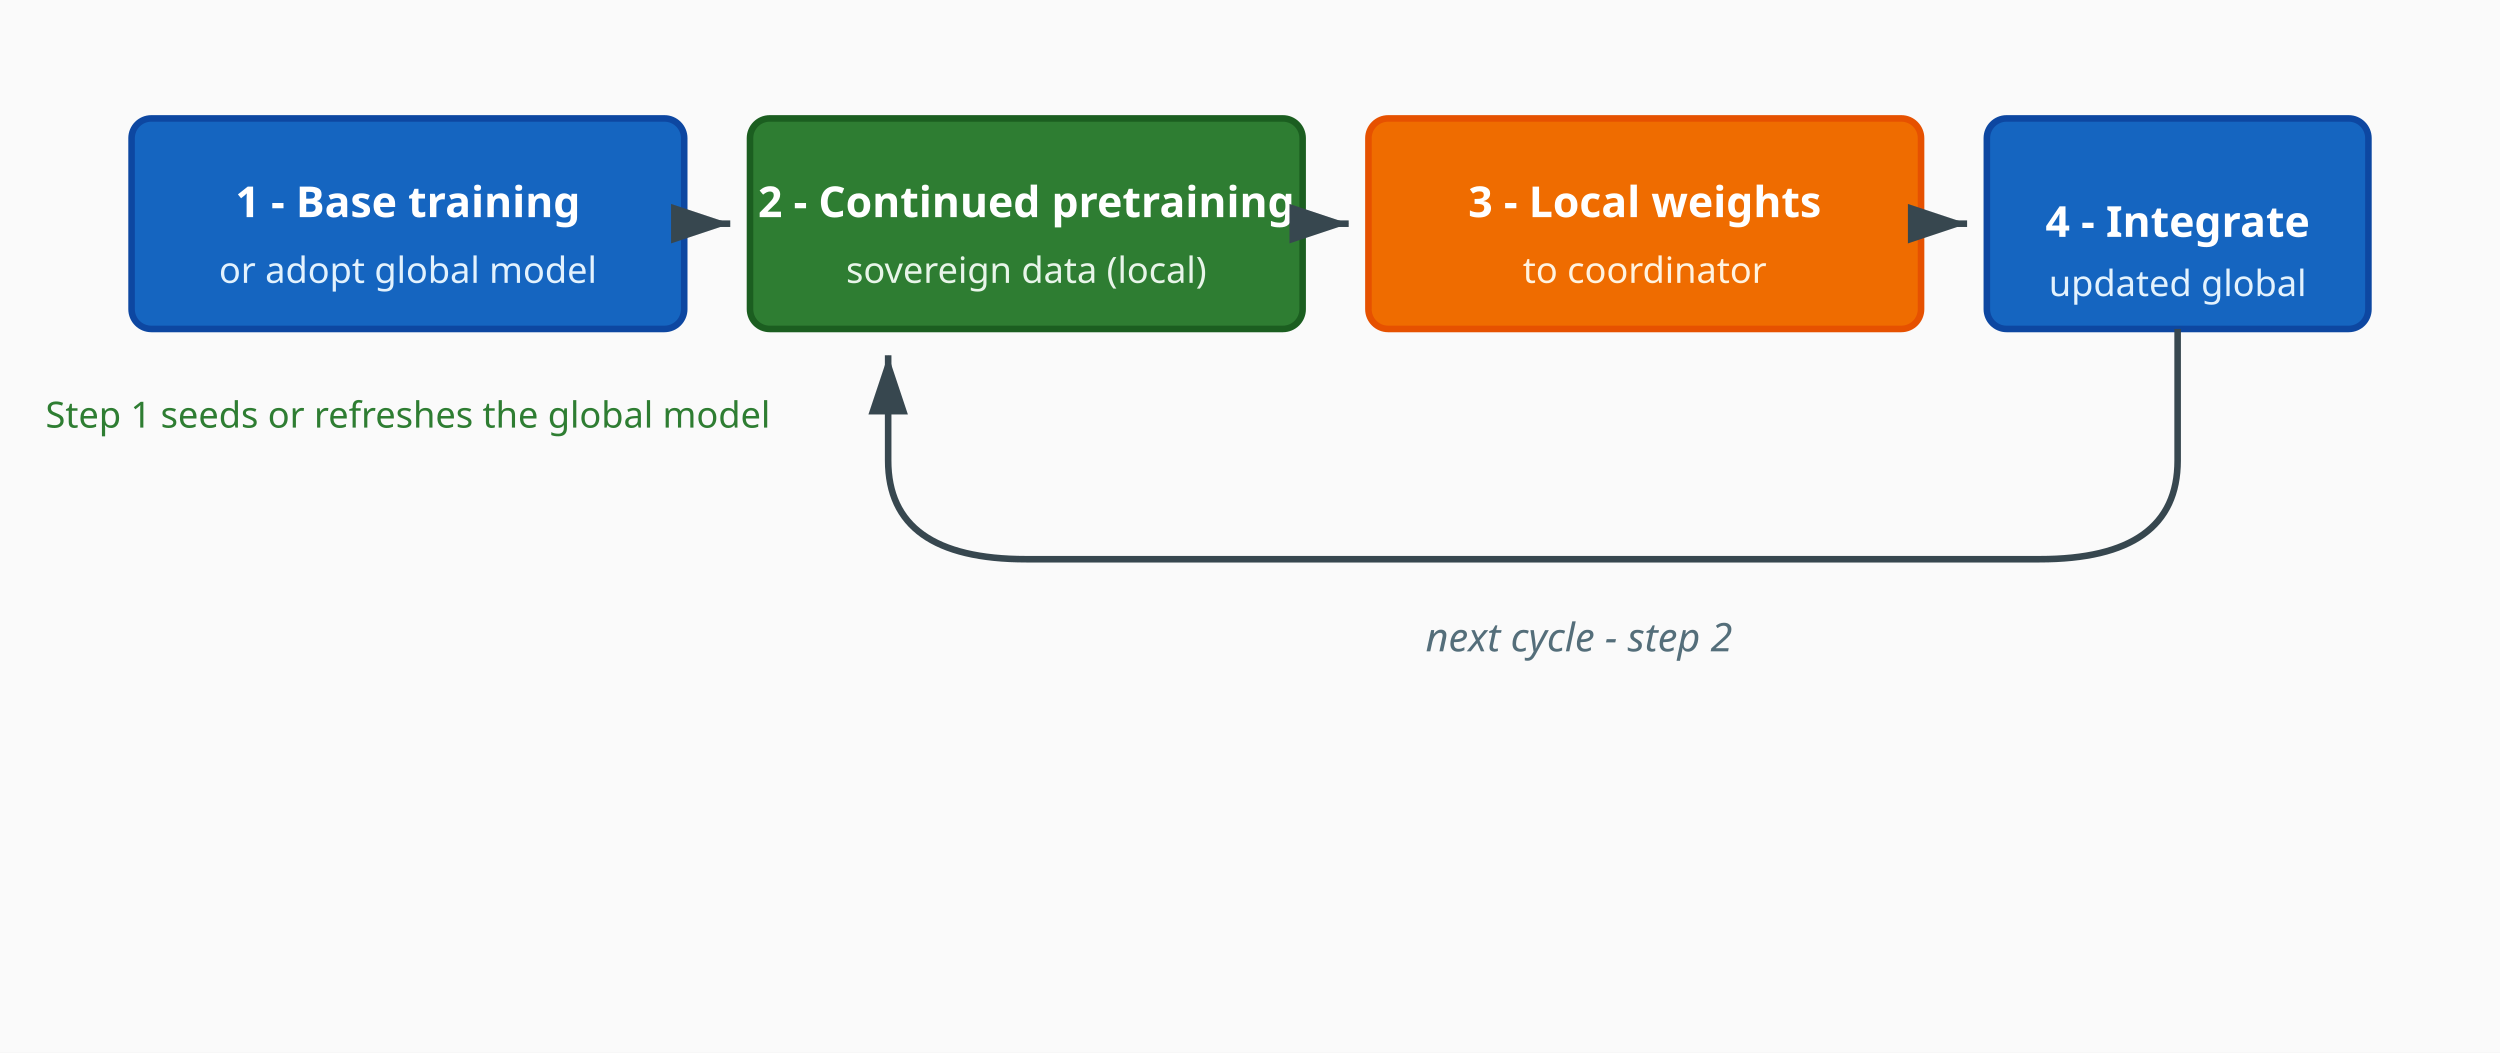
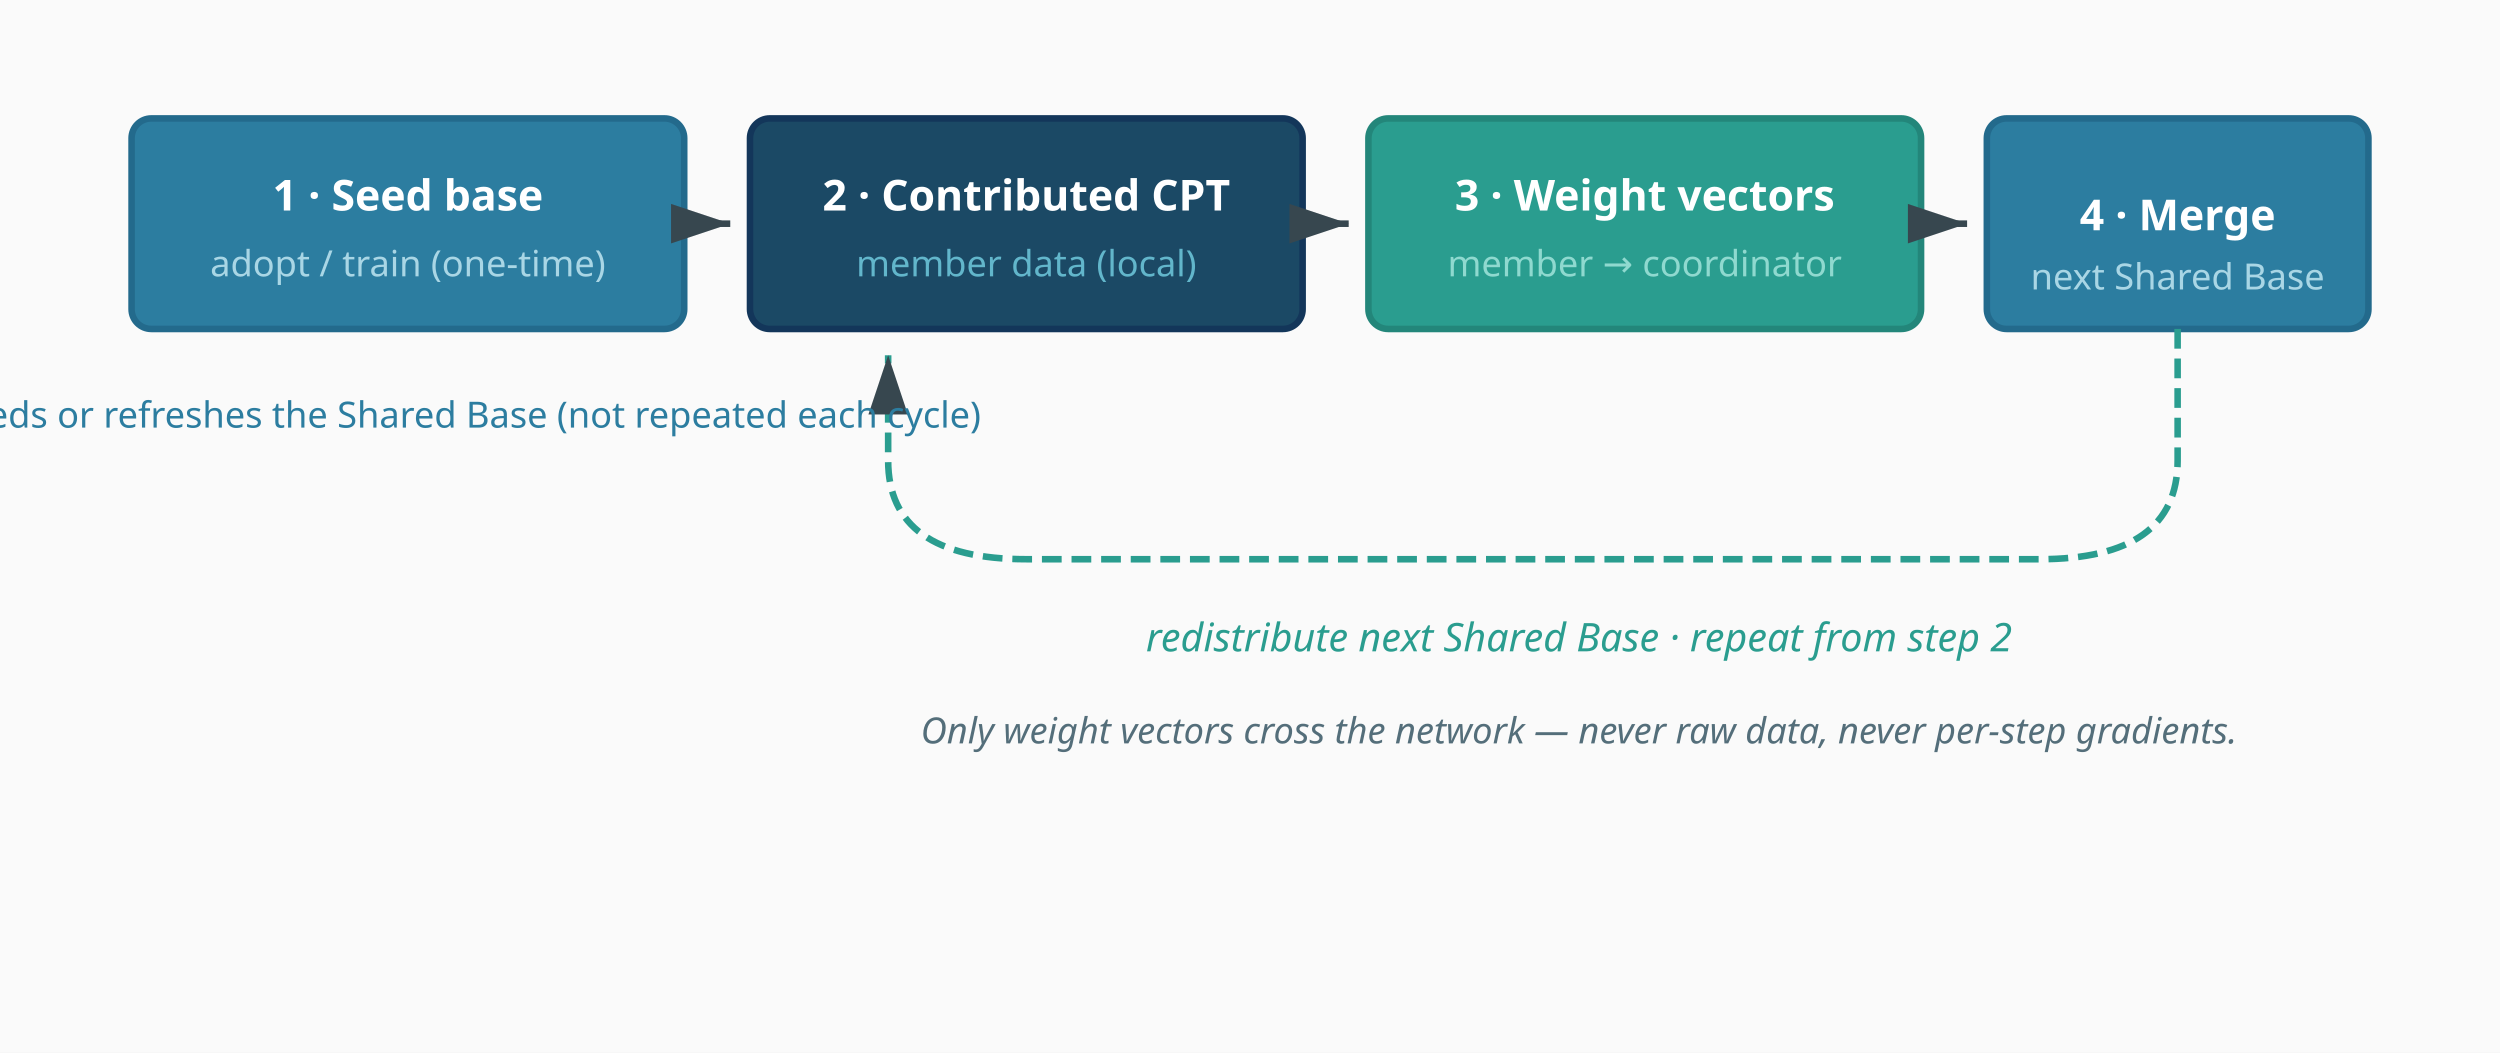
<svg xmlns="http://www.w3.org/2000/svg" viewBox="0 0 760 320" role="img" aria-labelledby="title desc">
  <defs>
    <marker id="arrow" markerWidth="10" markerHeight="10" refX="9" refY="3" orient="auto">
      <path d="M0,0 L0,6 L9,3 z" fill="#37474f" />
    </marker>
  </defs>
  <rect width="760" height="320" fill="#fafafa" />
-   <rect x="40" y="36" width="168" height="64" rx="6" fill="#1565c0" stroke="#0d47a1" stroke-width="2" />
-   <text x="124" y="66" text-anchor="middle" fill="#fff" font-family="system-ui,Segoe UI,sans-serif" font-size="13" font-weight="600">1 - Base training</text>
-   <text x="124" y="86" text-anchor="middle" fill="#e3f2fd" font-family="system-ui,Segoe UI,sans-serif" font-size="11">or adopt global model</text>
-   <rect x="228" y="36" width="168" height="64" rx="6" fill="#2e7d32" stroke="#1b5e20" stroke-width="2" />
-   <text x="312" y="66" text-anchor="middle" fill="#fff" font-family="system-ui,Segoe UI,sans-serif" font-size="13" font-weight="600">2 - Continued pretraining</text>
-   <text x="312" y="86" text-anchor="middle" fill="#e8f5e9" font-family="system-ui,Segoe UI,sans-serif" font-size="11">sovereign data (local)</text>
-   <rect x="416" y="36" width="168" height="64" rx="6" fill="#ef6c00" stroke="#e65100" stroke-width="2" />
-   <text x="500" y="66" text-anchor="middle" fill="#fff" font-family="system-ui,Segoe UI,sans-serif" font-size="13" font-weight="600">3 - Local weights</text>
-   <text x="500" y="86" text-anchor="middle" fill="#fff3e0" font-family="system-ui,Segoe UI,sans-serif" font-size="11">to coordinator</text>
-   <rect x="604" y="36" width="116" height="64" rx="6" fill="#1565c0" stroke="#0d47a1" stroke-width="2" />
-   <text x="662" y="72" text-anchor="middle" fill="#fff" font-family="system-ui,Segoe UI,sans-serif" font-size="13" font-weight="600">4 - Integrate</text>
-   <text x="662" y="90" text-anchor="middle" fill="#e3f2fd" font-family="system-ui,Segoe UI,sans-serif" font-size="11">updated global</text>
+   <rect x="40" y="36" width="168" height="64" rx="6" fill="#2c7da0" stroke="#236a8c" stroke-width="2" />
+   <text x="124" y="64" text-anchor="middle" fill="#fff" font-family="system-ui,Segoe UI,sans-serif" font-size="13" font-weight="600">1 · Seed base</text>
+   <text x="124" y="84" text-anchor="middle" fill="#a9d6e5" font-family="system-ui,Segoe UI,sans-serif" font-size="11">adopt / train (one-time)</text>
+   <rect x="228" y="36" width="168" height="64" rx="6" fill="#1b4965" stroke="#13365a" stroke-width="2" />
+   <text x="312" y="64" text-anchor="middle" fill="#fff" font-family="system-ui,Segoe UI,sans-serif" font-size="13" font-weight="600">2 · Contributed CPT</text>
+   <text x="312" y="84" text-anchor="middle" fill="#62b6cb" font-family="system-ui,Segoe UI,sans-serif" font-size="11">member data (local)</text>
+   <rect x="416" y="36" width="168" height="64" rx="6" fill="#2a9d8f" stroke="#23867a" stroke-width="2" />
+   <text x="500" y="64" text-anchor="middle" fill="#fff" font-family="system-ui,Segoe UI,sans-serif" font-size="13" font-weight="600">3 · Weight vectors</text>
+   <text x="500" y="84" text-anchor="middle" fill="#8fd9cf" font-family="system-ui,Segoe UI,sans-serif" font-size="11">member → coordinator</text>
+   <rect x="604" y="36" width="116" height="64" rx="6" fill="#2c7da0" stroke="#236a8c" stroke-width="2" />
+   <text x="662" y="70" text-anchor="middle" fill="#fff" font-family="system-ui,Segoe UI,sans-serif" font-size="13" font-weight="600">4 · Merge</text>
+   <text x="662" y="88" text-anchor="middle" fill="#a9d6e5" font-family="system-ui,Segoe UI,sans-serif" font-size="11">next Shared Base</text>
  <line x1="208" y1="68" x2="222" y2="68" stroke="#37474f" stroke-width="2" marker-end="url(#arrow)" />
  <line x1="396" y1="68" x2="410" y2="68" stroke="#37474f" stroke-width="2" marker-end="url(#arrow)" />
  <line x1="584" y1="68" x2="598" y2="68" stroke="#37474f" stroke-width="2" marker-end="url(#arrow)" />
-   <path d="M 662 100 L 662 140 Q 662 170 620 170 L 312 170 Q 270 170 270 140 L 270 108" fill="none" stroke="#37474f" stroke-width="2" marker-end="url(#arrow)" />
-   <text x="480" y="198" text-anchor="middle" fill="#546e7a" font-family="system-ui,Segoe UI,sans-serif" font-size="12" font-style="italic">next cycle - step 2</text>
-   <text x="124" y="130" text-anchor="middle" fill="#2e7d32" font-family="system-ui,Segoe UI,sans-serif" font-size="11">Step 1 seeds or refreshes the global model</text>
+   <path d="M 662 100 L 662 140 Q 662 170 620 170 L 312 170 Q 270 170 270 140 L 270 108" fill="none" stroke="#2a9d8f" stroke-width="2" stroke-dasharray="6 3" marker-end="url(#arrow)" />
+   <text x="480" y="198" text-anchor="middle" fill="#2a9d8f" font-family="system-ui,Segoe UI,sans-serif" font-size="12" font-style="italic">redistribute next Shared Base · repeat from step 2</text>
+   <text x="124" y="130" text-anchor="middle" fill="#2c7da0" font-family="system-ui,Segoe UI,sans-serif" font-size="11">Step 1 seeds or refreshes the Shared Base (not repeated each cycle)</text>
+   <text x="480" y="226" text-anchor="middle" fill="#546e7a" font-family="system-ui,Segoe UI,sans-serif" font-size="11" font-style="italic">Only weight vectors cross the network — never raw data, never per-step gradients.</text>
</svg>
